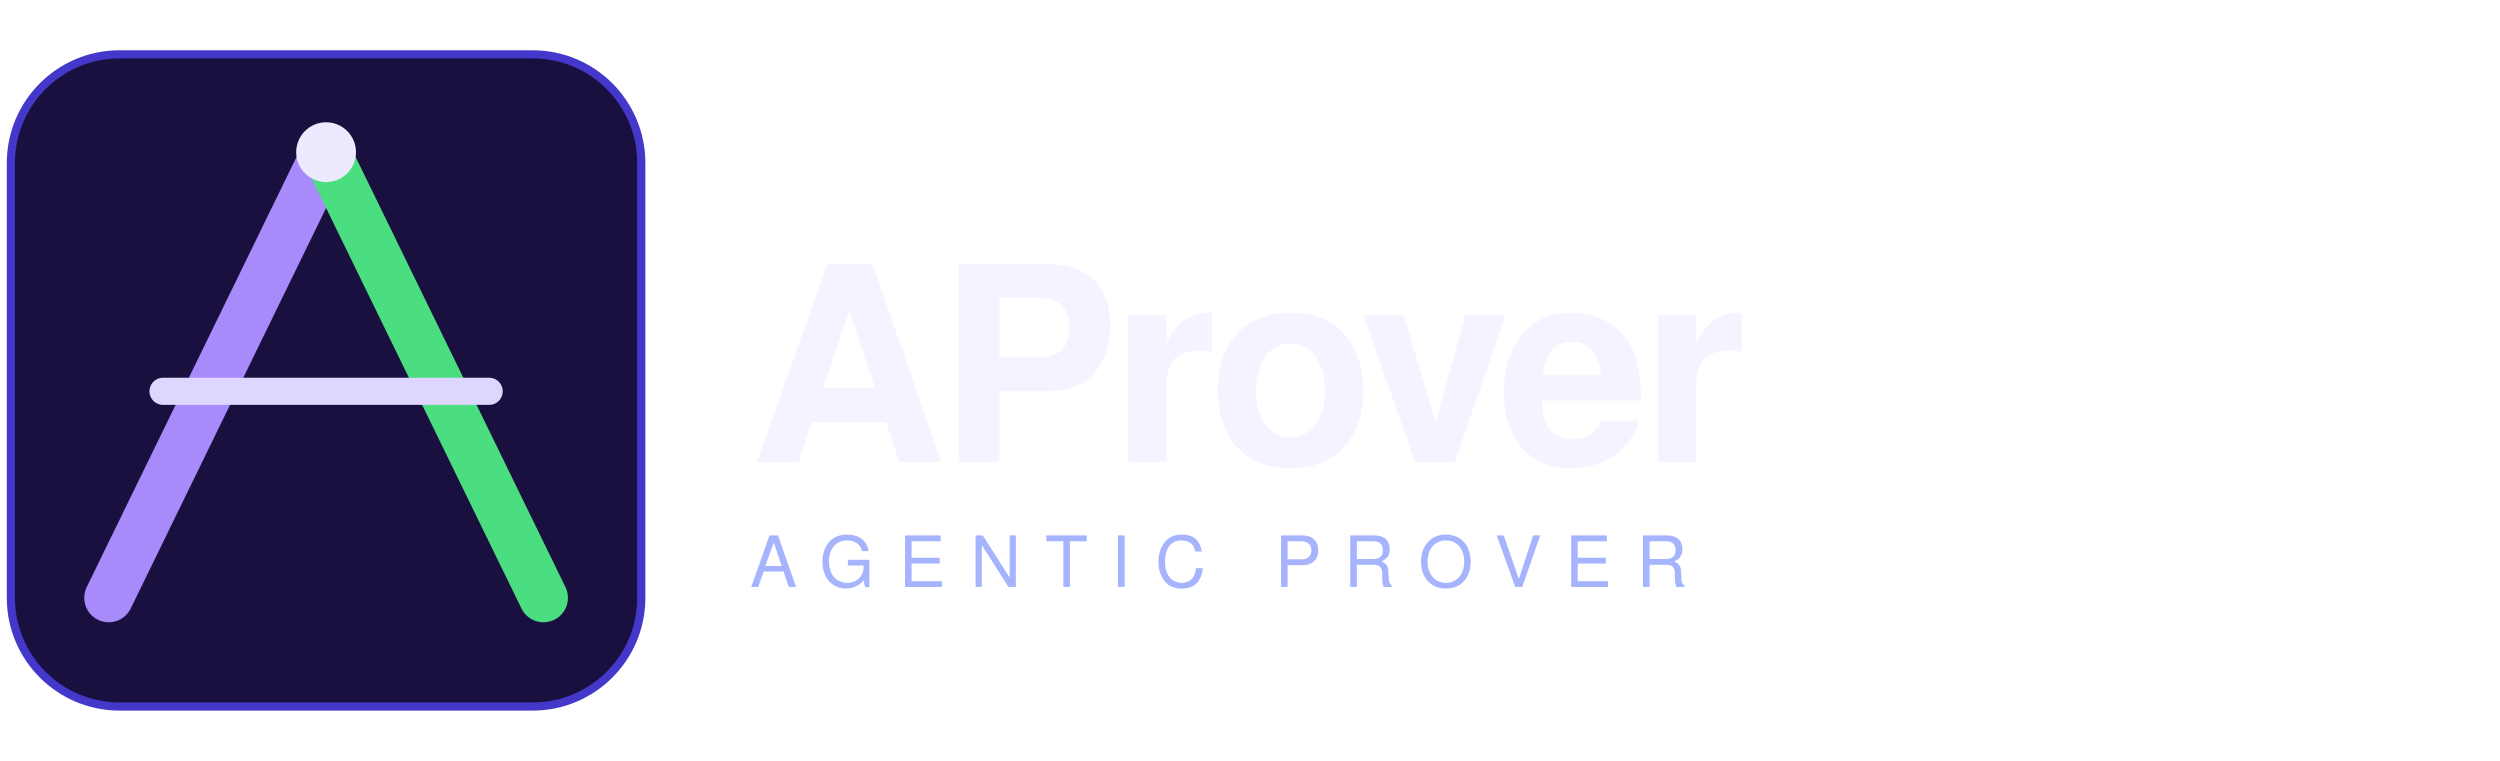
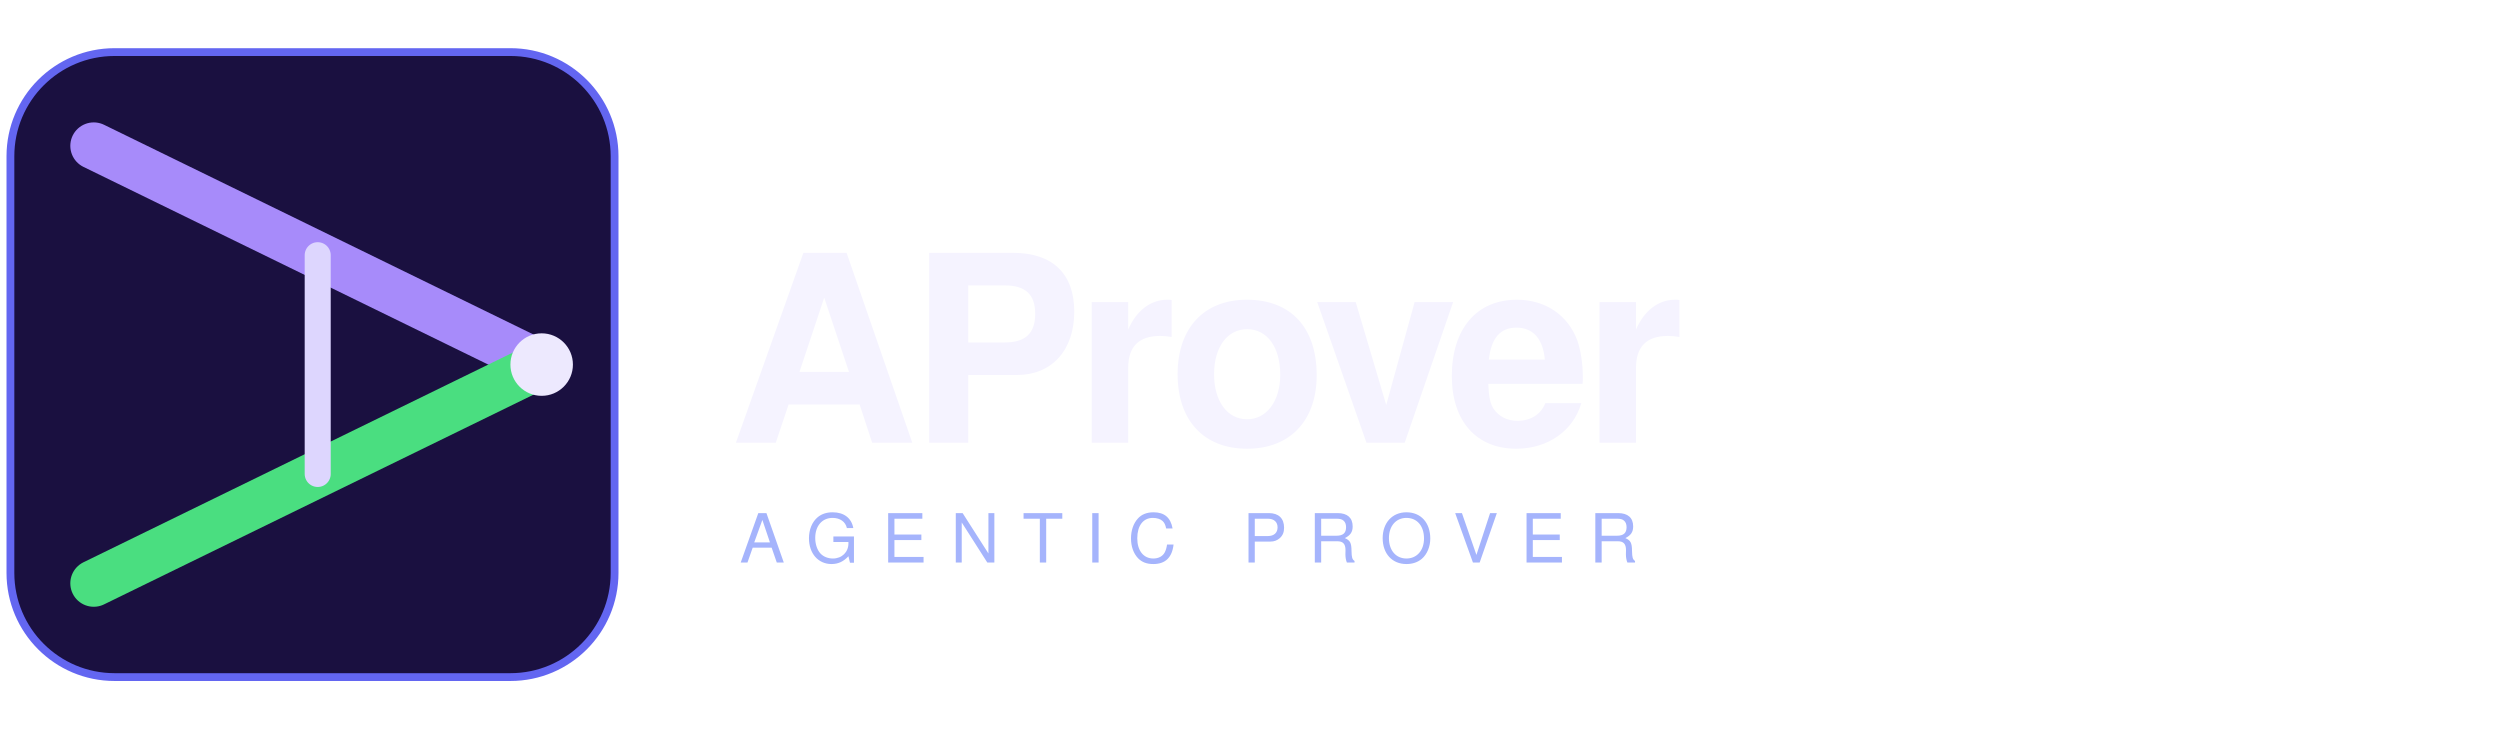
- <svg xmlns="http://www.w3.org/2000/svg" viewBox="0 0 460 140" width="460" height="140">
-   <rect x="2" y="10" width="116" height="120" rx="20" ry="20" fill="#1a1040" stroke="#4338ca" stroke-width="1.5" />
-   <line x1="60" y1="28" x2="20" y2="110" stroke="#a78bfa" stroke-width="9" stroke-linecap="round" />
-   <line x1="60" y1="28" x2="100" y2="110" stroke="#4ade80" stroke-width="9" stroke-linecap="round" />
-   <line x1="30" y1="72" x2="90" y2="72" stroke="#ddd6fe" stroke-width="5" stroke-linecap="round" />
-   <circle cx="60" cy="28" r="5.5" fill="#ede9fe" />
-   <text x="138" y="85" font-family="'Helvetica Neue', Helvetica, Arial, sans-serif" font-size="50" font-weight="700" fill="#f5f3ff" letter-spacing="-1.5">AProver</text>
-   <text x="138" y="108" font-family="'Helvetica Neue', Helvetica, Arial, sans-serif" font-size="13" font-weight="500" fill="#a5b4fc" letter-spacing="4.5">AGENTIC PROVER</text>
+ <svg xmlns="http://www.w3.org/2000/svg" width="480" height="140" viewBox="0 0 480 140" role="img" aria-label="AProver – Agentic Prover">
+   <rect x="2" y="10" width="116" height="120" rx="20" fill="#1a1040" stroke="#6366f1" stroke-width="1.5" />
+   <line x1="18" y1="28" x2="104" y2="70" stroke="#a78bfa" stroke-width="9" stroke-linecap="round" />
+   <line x1="18" y1="112" x2="104" y2="70" stroke="#4ade80" stroke-width="9" stroke-linecap="round" />
+   <line x1="61" y1="49" x2="61" y2="91" stroke="#ddd6fe" stroke-width="5" stroke-linecap="round" />
+   <circle cx="104" cy="70" r="6" fill="#ede9fe" />
+   <text x="140" y="85" font-family="'Helvetica Neue', Helvetica, Arial, sans-serif" font-size="50" font-weight="700" fill="#f5f3ff" letter-spacing="-1.5">AProver</text>
+   <text x="142" y="108" font-family="'Helvetica Neue', Helvetica, Arial, sans-serif" font-size="13" font-weight="500" fill="#a5b4fc" letter-spacing="4.5">AGENTIC PROVER</text>
</svg>
